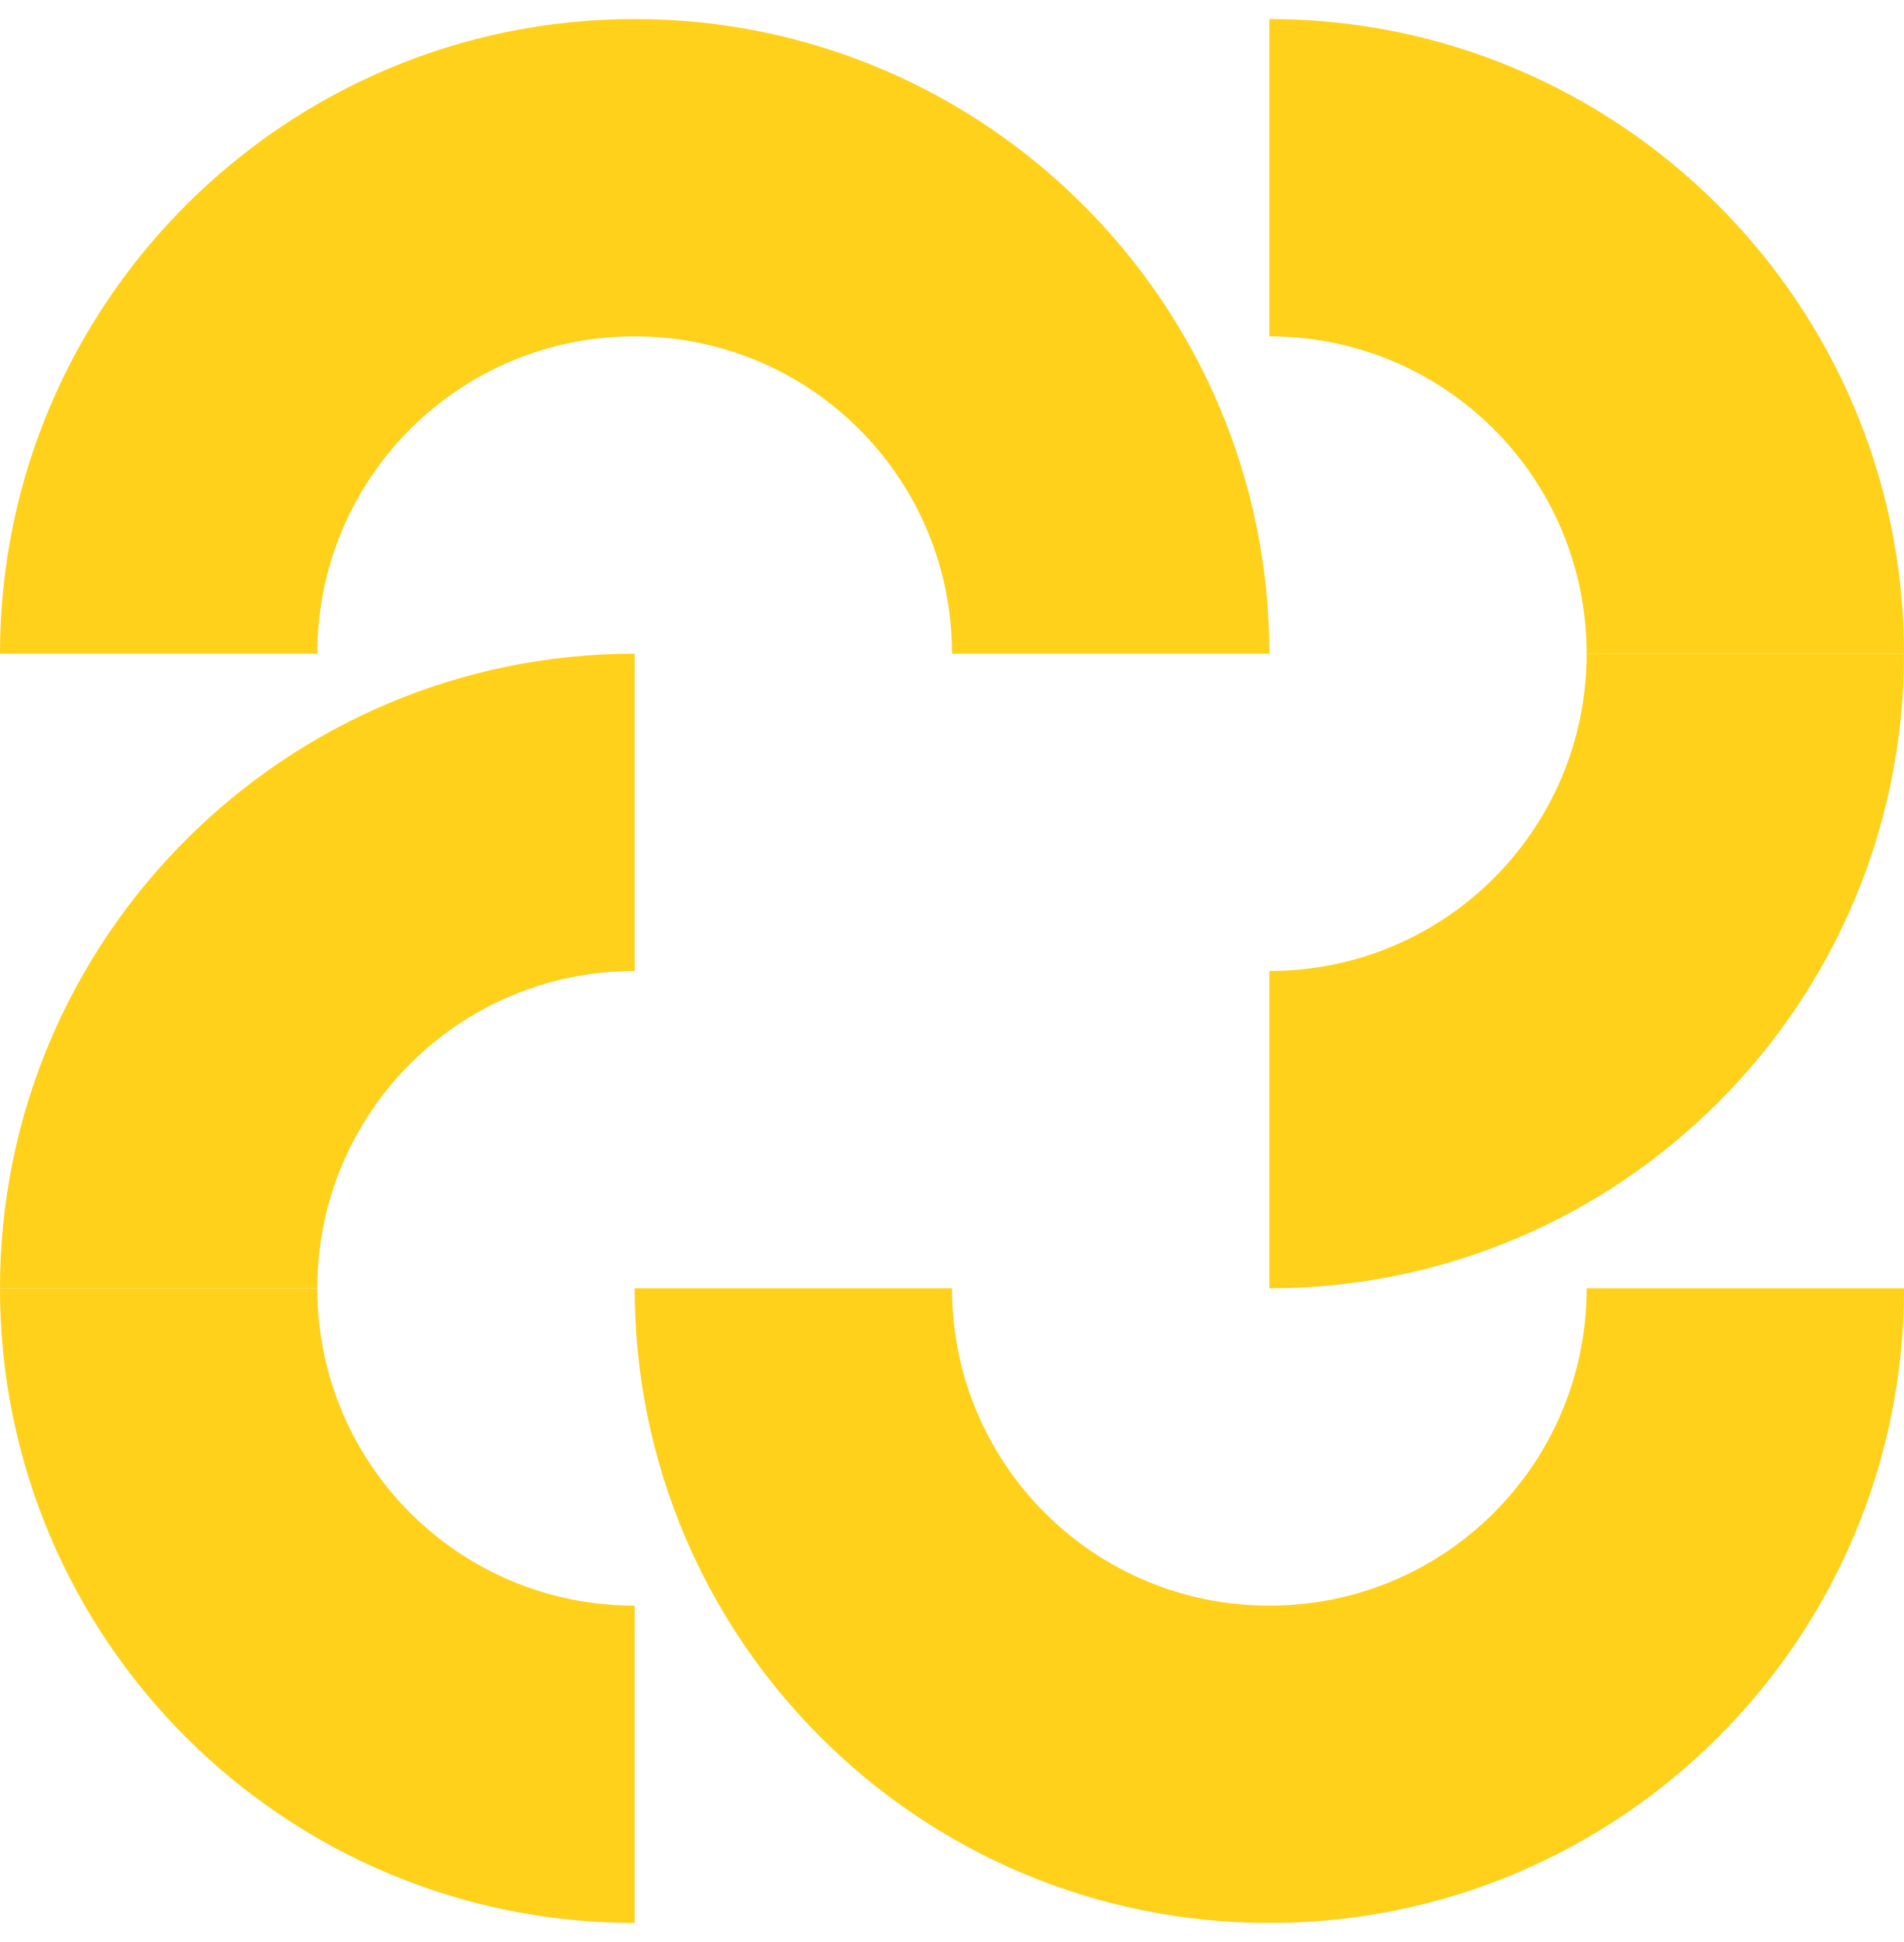
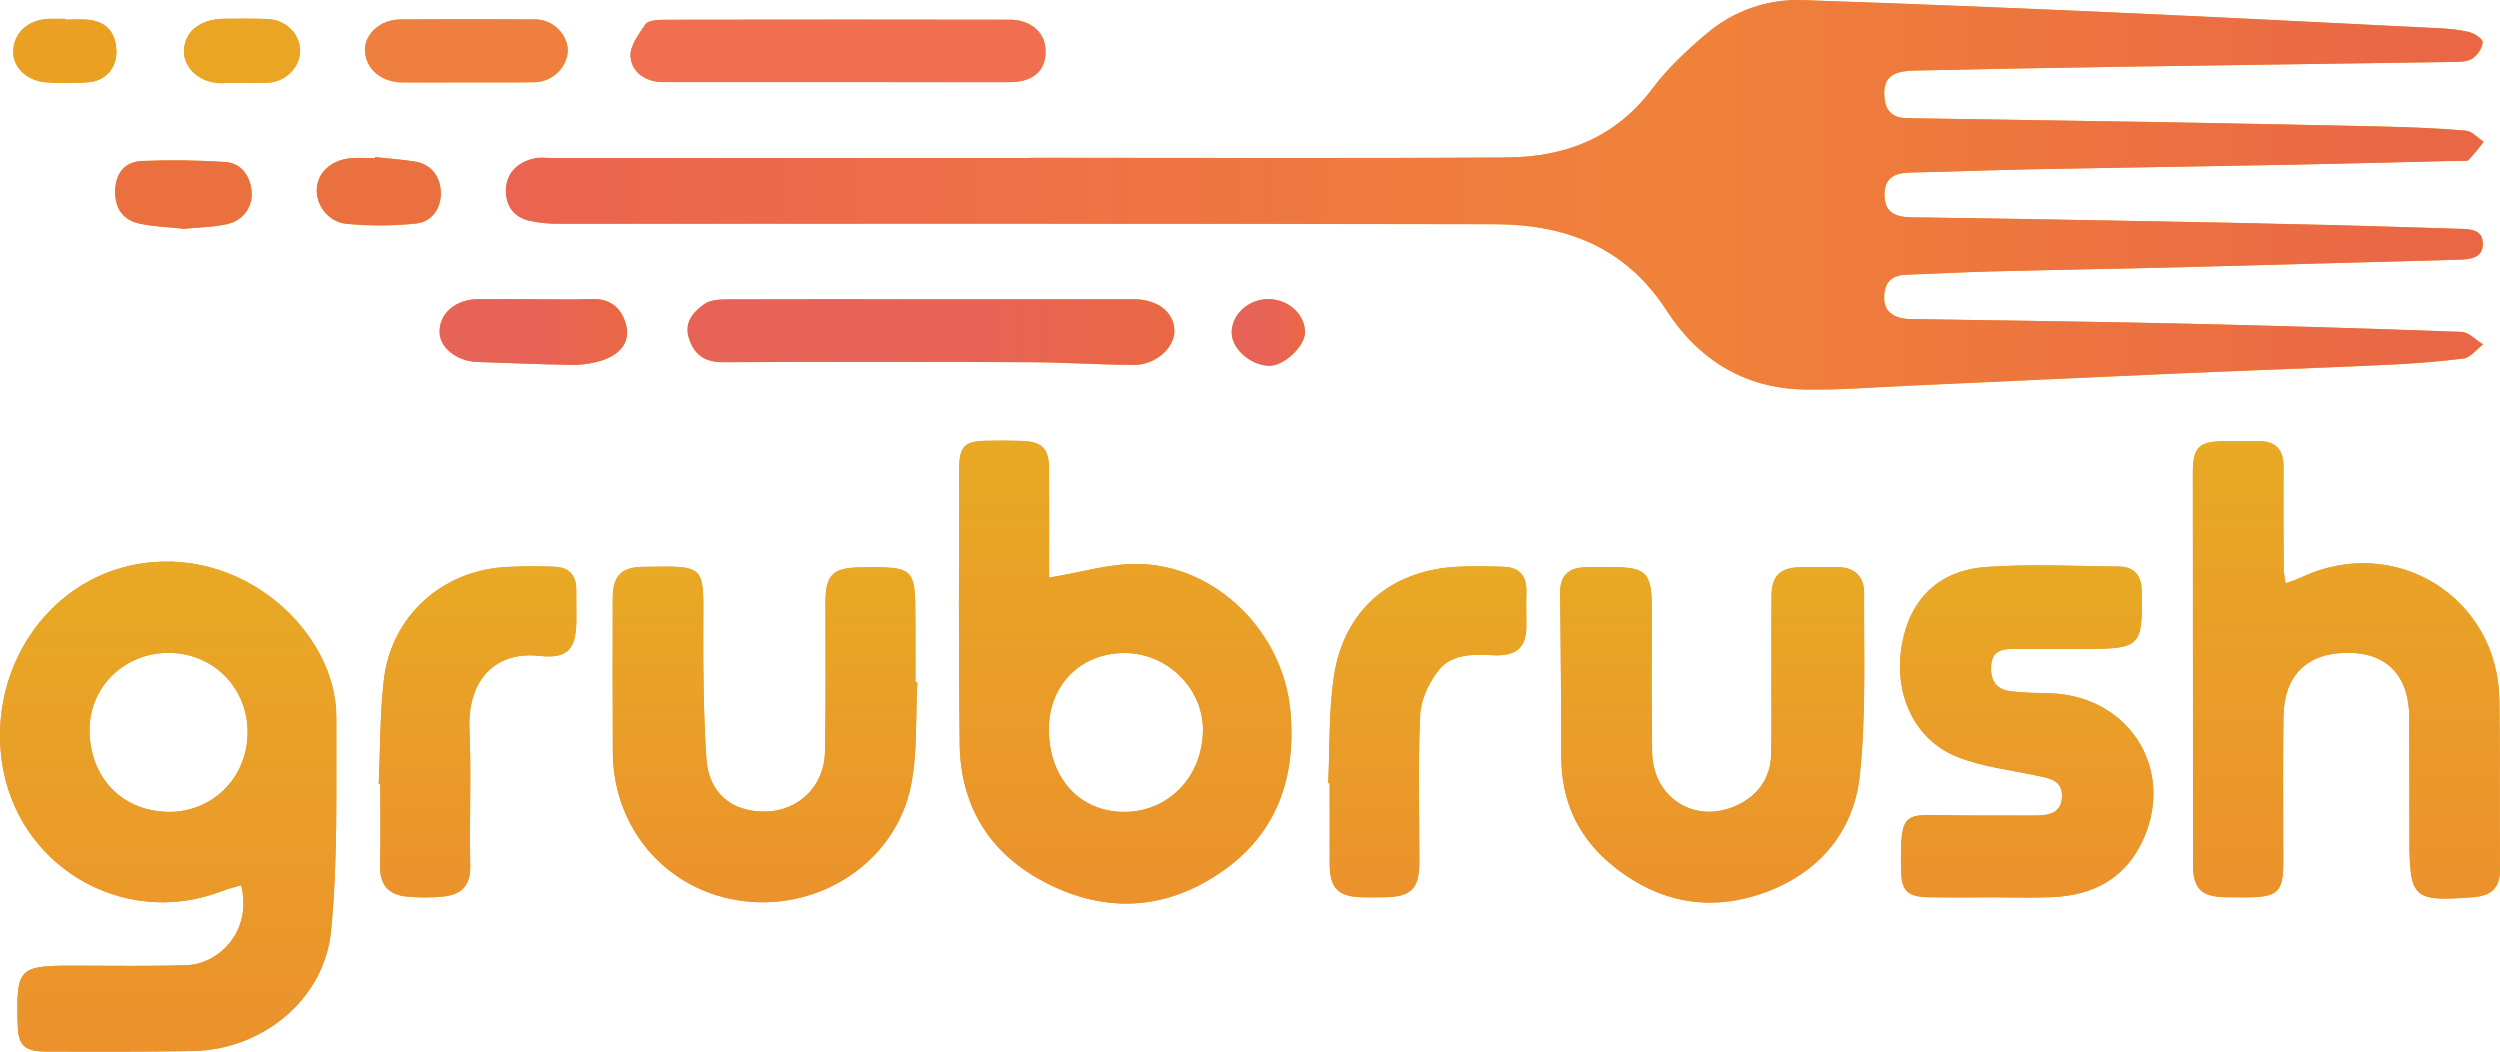
- <svg xmlns="http://www.w3.org/2000/svg" width="50" height="51" viewBox="0 0 50 51" fill="none">
-   <path d="M33.334 50.5V42.167C37.945 42.167 41.667 38.444 41.667 33.833H50.001C50.001 43.056 42.528 50.5 33.334 50.5Z" fill="#FFD11A" />
-   <path d="M33.334 50.5V42.167C28.723 42.167 25 38.444 25 33.833H16.667C16.667 43.056 24.139 50.5 33.334 50.5Z" fill="#FFD11A" />
-   <path d="M0 33.833H8.333C8.333 38.444 12.056 42.167 16.667 42.167V50.5C7.472 50.5 0 43.056 0 33.833Z" fill="#FFD11A" />
-   <path d="M0 33.833H8.333C8.333 29.222 12.056 25.5 16.667 25.5V17.167C7.472 17.167 0 24.639 0 33.833Z" fill="#FFD11A" />
-   <path d="M16.667 0.5V8.833C12.056 8.833 8.333 12.556 8.333 17.167H0C0 7.972 7.472 0.5 16.667 0.5Z" fill="#FFD11A" />
-   <path d="M16.667 0.5V8.833C21.278 8.833 25 12.556 25 17.167H33.334C33.334 7.972 25.861 0.5 16.667 0.5Z" fill="#FFD11A" />
-   <path d="M50 17.167H41.666C41.666 12.556 37.944 8.833 33.333 8.833V0.5C42.528 0.5 50 7.972 50 17.167Z" fill="#FFD11A" />
-   <path d="M50 17.167H41.666C41.666 21.778 37.944 25.5 33.333 25.5V33.833C42.528 33.833 50 26.389 50 17.167Z" fill="#FFD11A" />
+ <svg xmlns="http://www.w3.org/2000/svg" xmlns:xlink="http://www.w3.org/1999/xlink" viewBox="0 0 1236.27 520.06">
+   <defs>
+     <style>.cls-1{fill:url(#linear-gradient);}.cls-2{fill:url(#linear-gradient-2);}.cls-3{fill:url(#linear-gradient-3);}.cls-4{fill:url(#linear-gradient-4);}.cls-5{fill:url(#linear-gradient-5);}.cls-6{fill:url(#linear-gradient-6);}.cls-7{fill:url(#linear-gradient-7);}.cls-8{fill:url(#linear-gradient-8);}.cls-9{fill:url(#linear-gradient-9);}.cls-10{fill:url(#linear-gradient-10);}.cls-11{fill:url(#linear-gradient-11);}.cls-12{fill:#ef6f50;}.cls-13{fill:#ee7f3e;}.cls-14{fill:url(#linear-gradient-12);}.cls-15{fill:#ea7040;}.cls-16{fill:#eaa525;}.cls-17{fill:#e9a023;}.cls-18{fill:url(#linear-gradient-13);}</style>
+     <linearGradient id="linear-gradient" x1="618.13" x2="618.13" y2="520.06" gradientUnits="userSpaceOnUse">
+       <stop offset="0" stop-color="#e8a924" />
+       <stop offset="0.98" stop-color="#eb922c" />
+     </linearGradient>
+     <linearGradient id="linear-gradient-2" x1="250.27" y1="96.31" x2="1228.2" y2="96.31" gradientUnits="userSpaceOnUse">
+       <stop offset="0" stop-color="#eb6351" />
+       <stop offset="0.59" stop-color="#f08239" />
+       <stop offset="0.97" stop-color="#ea6746" />
+     </linearGradient>
+     <linearGradient id="linear-gradient-3" x1="83.16" y1="277.7" x2="83.16" y2="520.06" xlink:href="#linear-gradient" />
+     <linearGradient id="linear-gradient-4" x1="556.42" y1="217.89" x2="556.42" y2="446.82" xlink:href="#linear-gradient" />
+     <linearGradient id="linear-gradient-5" x1="1160.32" y1="218.14" x2="1160.32" y2="444.36" xlink:href="#linear-gradient" />
+     <linearGradient id="linear-gradient-6" x1="846.74" y1="280.44" x2="846.74" y2="446.38" xlink:href="#linear-gradient" />
+     <linearGradient id="linear-gradient-7" x1="378.3" y1="280.2" x2="378.3" y2="446.18" xlink:href="#linear-gradient" />
+     <linearGradient id="linear-gradient-8" x1="1002.24" y1="279.55" x2="1002.24" y2="443.84" xlink:href="#linear-gradient" />
+     <linearGradient id="linear-gradient-9" x1="705.83" y1="280.02" x2="705.83" y2="443.7" xlink:href="#linear-gradient" />
+     <linearGradient id="linear-gradient-10" x1="236.15" y1="280.03" x2="236.15" y2="443.74" xlink:href="#linear-gradient" />
+     <linearGradient id="linear-gradient-11" x1="339.98" y1="164.19" x2="580.78" y2="164.19" gradientUnits="userSpaceOnUse">
+       <stop offset="0" stop-color="#e76358" />
+       <stop offset="0.59" stop-color="#e86356" />
+       <stop offset="0.97" stop-color="#ea6746" />
+     </linearGradient>
+     <linearGradient id="linear-gradient-12" x1="217.35" y1="164.13" x2="310.13" y2="164.13" xlink:href="#linear-gradient-11" />
+     <linearGradient id="linear-gradient-13" x1="609.09" y1="164.4" x2="645.33" y2="164.4" xlink:href="#linear-gradient-11" />
+   </defs>
+   <g id="Layer_2" data-name="Layer 2">
+     <g id="Layer_1-2" data-name="Layer 1">
+       <path class="cls-1" d="M1078.4,160c-44.12-1-88.23-1.47-132.35-2.2a31.8,31.8,0,0,1-3.9-.16c-6.5-1-10.73-4.06-10.32-11.46s4.39-10.15,11.38-10.39c13.56-.33,27.13-1.22,40.7-1.55,30.79-.81,61.59-1.3,92.38-2,46.64-1.22,93.27-2.6,140-3.82,5.44-.16,11.37-.89,11.54-7.47.24-7.64-6.34-7.64-12-7.8-20.39-.57-40.78-1.3-61.18-1.79q-48.13-1.21-96.28-2-56.41-1.09-112.85-1.87c-7.72-.08-13.57-2-13.57-11.21s6-10.89,13.73-11c20.07-.41,40.14-1.22,60.29-1.63,42.09-.81,84.25-1.38,126.42-2.19,27.87-.57,55.74-1.3,83.69-2,1.62,0,3.81.41,4.71-.41a98.64,98.64,0,0,0,7.47-8.93c-2.92-2-5.77-5.29-8.85-5.53-13.25-1.14-26.49-1.7-39.73-2q-53-1.22-106-2.11c-42.49-.73-85-1.3-127.48-2-1.3,0-2.6-.08-3.9-.08-6.66-.25-9.91-3.9-10.4-10.4-.65-9.27,3.25-12.84,14.87-13.09q49.6-1.1,99.2-1.86,83.73-1.23,167.45-2.44c3.17,0,6.91-.08,9.35-1.71s4.87-5.2,5-8c.09-1.71-4.22-4.39-6.9-5.12a81.36,81.36,0,0,0-15.36-1.79c-54-2.68-108.06-5.44-162.09-7.88q-75.67-3.4-151.52-6a69.14,69.14,0,0,0-47.62,16.41c-9.83,8.21-19.5,17.23-27.13,27.46-18.12,24.13-42.9,33.72-71.58,34-78.57.49-157.22.17-235.78.17v.08H272.91c-2.92,0-5.93-.49-8.77.16-8,2-13.49,6.91-13.82,15.36-.32,7.8,3.66,13.73,11.78,15.52a70.45,70.45,0,0,0,14.3,1.46c154.29.08,308.58-.17,462.87.16,35,.08,64.68,11.29,85,42.74,15.52,24,38.27,38.43,67.68,39,17,.4,34-1.06,51-1.79,43.31-1.95,86.69-4.06,130-5.93,34.61-1.55,69.22-2.68,103.83-4.31,13.9-.57,27.79-1.54,41.52-3.25,3.49-.49,6.42-4.55,9.67-7-3.58-2.11-7.07-6-10.64-6.17Q1147.86,161.64,1078.4,160ZM166.31,354.69c.25-41.77-46.47-86.21-100.42-75.32C22.75,288.14-5.2,331,.81,375.81c6.91,52.08,59.56,83.6,108.55,65,3.17-1.22,6.5-2.11,9.91-3.09,5.69,23.4-11.54,39.08-27,39.57-18.37.57-36.81.24-55.25.24-27.95-.08-29,1-28.28,28.93C8.94,516.94,12,520,22.91,520c24.05,0,48.1.16,72.15-.25,34.45-.49,65.32-25.27,68.65-59.47C167.13,425.29,166.15,389.87,166.31,354.69Zm-82.46,46.8c-23.4,0-39.81-17.07-39.57-41.12.32-21,17.39-37.53,39-37.53,22.18,0,39.32,17.3,39.16,39.56C122.28,384.34,105.46,401.4,83.85,401.49Zm554.27-49.81c-3.49-38.92-36.56-72.31-75.56-72.8-14.14-.16-28.27,4.23-43.79,6.75,0-16.9.08-35.1,0-53.22,0-10.65-3.25-14-13.73-14.38-5.53-.17-11.05-.17-16.58-.08-11.62.08-14.14,2.6-14.14,14.54-.08,45.09-.32,90.19.25,135.36.32,29.41,13.65,52.57,39.4,66.95,27.3,15.27,56.06,16.57,83.44.56C629.18,416.84,641.37,388.08,638.12,351.68Zm-82,49.81c-22.18.08-37.45-16.66-37.45-40.95,0-21.78,15.76-37.62,37.37-37.62,21.12-.08,39,17.55,38.84,38.19C594.65,384,578,401.4,556.14,401.49Zm679.8-55.5c-.81-51-52-82.38-98.15-60.36-2.19,1.05-4.63,1.7-7.55,2.84a56.14,56.14,0,0,1-.9-6.66c-.16-16.82-.24-33.72-.08-50.54.08-8.94-3.82-13.32-12.83-13.08-5.53.08-11-.08-16.58,0-12.51.08-15.44,3-15.44,15.52q0,96.89.09,193.69c0,12.11,4,16.09,16.25,16.25,3.57.08,7.14.08,10.72.08,15-.08,17.63-2.84,17.63-17.38,0-24.05-.24-48,.08-72.07.33-20.64,12-31.69,32.34-31.52,19,.24,29.74,11.53,29.9,31.85.08,20.06,0,40.21.08,60.28.08,29.49,1.79,31,31.36,28.76,8.94-.65,13.49-4.39,13.41-14C1235.94,401.81,1236.43,373.94,1235.94,346ZM921.84,293.1c0-7.56-4.39-12.67-13-12.59-6.18.08-12.35-.08-18.53,0-10,.16-14.13,4.3-14.22,14.13-.16,13-.08,25.92-.08,38.92s.17,26-.08,38.92c-.24,12.27-6.5,21-17.38,26-20.48,9.18-41.2-3.9-41.52-26.49-.41-24-.16-48-.16-72-.09-16.5-2.93-19.5-18.94-19.5-4.87,0-9.75-.17-14.62.08-7.72.32-11.78,4.3-11.78,12.19.24,27.21.57,54.35.57,81.57,0,22.1,8.53,40.13,25.67,53.95,22.91,18.44,48.59,22.91,75.81,12.75,26.32-9.83,43.22-30.14,46.14-57.68C922.89,353.55,921.67,323.16,921.84,293.1ZM452.71,337.46c0-10.07,0-20.15-.08-30.22,0-26.81-.16-27-27.3-26.65-13.57.16-17.14,3.74-17.14,17.39,0,24.7.24,49.31-.25,74-.32,16.74-13,28.93-29.08,29.33-17,.41-28.52-8.94-29.58-26.4-1.46-22-1.62-44-1.54-66.06.24-30,1.06-28.92-29.66-28.52-10.88.09-15,4.39-15.11,15.52,0,25.27-.08,50.62.08,76,.08,38.51,27.3,69.3,65,73.77,38.11,4.55,74.75-19.74,82.39-56.87,3.33-16.58,2.27-34.12,3.17-51.27Zm560.86,5.36c-6.75-.24-13.65-.16-20.32-1.22-7-1.13-9.18-6.49-8.53-13.08.57-6.41,5-7.63,10.4-7.63h37.05c26.08-.08,27.54-1.55,26.9-27.55v-1.95c-.25-6.9-3.91-11.13-10.81-11.21-22-.24-44.12-1.38-66,.16-23.89,1.71-38,16.25-41.85,39.08-4,23.73,6.26,46.23,27.14,54.68,12.43,5,26.24,6.59,39.49,9.35,6.17,1.38,12.91,2.11,12.67,10.4s-6.5,9.42-13.16,9.42c-13.33-.08-26.65.08-40-.08-25.11-.24-26.9-3.25-26.49,26.65.16,10.64,3,13.65,14,13.81,10.08.25,20.15.08,30.23.08v-.08c10.32,0,20.8.41,31.12-.08,18.76-.89,34.12-8.45,43-25.51C1076.94,382.31,1053.87,344,1013.57,342.82Zm-258.78-50c.25-8-3.33-12.27-11.37-12.52-7.07-.24-14.14-.32-21.21-.08-34,1.14-57.85,21.21-62.64,54.76-2.52,17.23-2,34.86-2.76,52.33h.73v39.89c.08,12,4.14,16.25,16.17,16.49,3.57.08,7.15.08,10.72,0,13.33-.08,17.39-4.14,17.47-17.38,0-24.3-.73-48.67.41-73,.32-7.31,4.22-15.43,8.77-21.44,6.42-8.54,17.06-8.37,26.81-7.89,11.78.66,17-3.41,16.9-14.62C754.79,303.83,754.63,298.3,754.79,292.78Zm-469.85-1.39c0-7.15-3.82-10.88-10.65-11.13-7.8-.32-15.6-.32-23.4.08-32.09,1.47-57.44,24.13-61.1,56-1.95,17-1.7,34.21-2.51,51.35.24,0,.48.08.81.08,0,13.57.16,27.22-.08,40.87-.17,9.26,4.63,13.9,13.16,14.71a93.14,93.14,0,0,0,18.44-.08c8.45-1,13.08-5.28,12.92-14.87-.49-22.67.57-45.42-.41-68.09-.89-22.83,11.79-38.51,34.62-36,14.62,1.62,18.28-3.74,18.28-18.36C285,301.14,284.94,296.27,284.94,291.39ZM560.77,148H460.51c-33.8,0-67.52-.08-101.23.08-3.74,0-8.13.33-11,2.28-5.53,4-10.24,9.1-7.56,17.22s8,11.54,16.74,11.54q75.93-.36,151.85,0c17.15.08,34.29,1.22,51.35,1.3,10.89.08,20.31-8.61,20.07-17.06C580.52,154.33,572.39,148,560.77,148ZM499.35,9.71q-85.68-.12-171.27.08c-3.09,0-7.56.32-8.94,2.19-3.41,5-7.88,11.13-7.31,16.33.81,7.72,7.64,12.27,16.25,12.27h85.63c28.52,0,57.12.08,85.64,0,11.7,0,17.95-5.77,17.71-15.76C516.82,16,509.67,9.71,499.35,9.71ZM265,9.63q-33.51-.26-67,0c-10,.08-17.88,7.39-17.47,15.68.41,8.61,8,15.27,18,15.43,11.05.09,22,0,33.06,0s22,.09,33-.08c8.69-.08,16.25-7.72,16.25-15.84C280.63,16.94,273.4,9.71,265,9.63Zm44.68,151.28c-1.95-8-7.31-13.41-16.81-13.08s-18.85.08-28.28.08-18.77-.08-28.19,0c-11.21.16-19.18,7.07-19,16.41C217.5,172,226,178.7,236,179c15.52.4,31,1.22,46.56,1.38a45.11,45.11,0,0,0,16.09-2.52C306.14,175.13,311.83,169.44,309.63,160.91Zm-198-80.76a387.81,387.81,0,0,0-41.35-.57c-8.13.33-12.84,5.53-13.33,13.89-.48,8.86,3.33,15.36,12.27,17.15,7.23,1.54,14.63,1.7,21.86,2.52,7.31-.74,14.54-.74,21.37-2.36a15,15,0,0,0,12-15.6C124.06,87.87,119.76,80.72,111.63,80.15Zm93-.33c-6.42-1-12.75-1.46-19.17-2.11a1.06,1.06,0,0,1-.08.49c-4.15,0-8.45-.33-12.6.08-9.34,1.06-15.76,7.31-16.16,15.19-.41,8,5.76,16.42,14.86,17.23a173.94,173.94,0,0,0,34.45-.16c7.8-.9,12.27-8,12-15.44C217.74,87.38,213.36,81,204.66,79.82ZM132.11,9.38c-7.15-.16-14.3-.16-21.45-.08C98.39,9.55,90.75,16.13,91,26c.24,8.85,9.83,16.25,20.88,15,6.74,0,13.48.16,20.31-.08,8.86-.25,16.17-7.56,16.17-15.85S141.21,9.71,132.11,9.38ZM44,9.79c-3.81-.41-7.71-.08-11.61-.08V9.3h-7.8c-10.48.25-17.88,6.91-18,16.17-.08,8,7.07,14.79,16.82,15.27a142.71,142.71,0,0,0,20.47-.08c8.53-.65,14.06-7.31,13.73-15.84S52.73,10.76,44,9.79ZM627.07,147.91c-9.75,0-18.12,7.72-18,16.66.09,8,9.35,16.16,18.61,16.33,7.23.08,17.63-9.67,17.63-16.58C645.35,155.39,637.06,147.91,627.07,147.91Z" />
+       <path class="cls-2" d="M509.67,78c78.59,0,157.18.35,235.77-.19C774.09,77.65,798.9,68,817,43.9c7.66-10.2,17.26-19.21,27.08-27.45A69.22,69.22,0,0,1,891.79.06q75.78,2.57,151.52,6c54,2.4,108,5.17,162,7.86a80.62,80.62,0,0,1,15.39,1.84c2.7.67,7,3.39,6.89,5.07-.1,2.83-2.48,6.42-5,8.1s-6.16,1.64-9.33,1.69c-55.81.86-111.62,1.57-167.43,2.42q-49.61.77-99.23,1.83c-11.58.24-15.46,3.88-14.83,13.09.44,6.54,3.69,10.16,10.38,10.41,1.29,0,2.59.11,3.89.13q63.74,1,127.47,2,53,.91,106,2.13c13.27.32,26.55.84,39.76,2,3.09.27,5.9,3.57,8.84,5.48a100.91,100.91,0,0,1-7.46,9c-.88.86-3.12.38-4.74.42-27.87.66-55.75,1.4-83.62,1.94-42.16.81-84.33,1.41-126.49,2.22-20.08.4-40.16,1.23-60.24,1.57-7.72.14-13.67,1.73-13.72,11s5.82,11.09,13.57,11.19q56.43.78,112.84,1.85,48.14.88,96.27,2c20.4.49,40.8,1.25,61.19,1.84,5.68.16,12.22.12,12,7.75-.17,6.58-6.08,7.36-11.59,7.51-46.65,1.24-93.29,2.59-140,3.77-30.78.79-61.58,1.28-92.37,2.06-13.58.34-27.15,1.19-40.73,1.58-7,.2-11,3.08-11.37,10.36-.42,7.44,3.8,10.48,10.36,11.47a27.94,27.94,0,0,0,3.89.14c44.1.73,88.21,1.24,132.31,2.22q69.49,1.56,139,4.09c3.6.14,7.06,4,10.59,6.14-3.19,2.42-6.16,6.53-9.6,7-13.76,1.75-27.65,2.67-41.51,3.31-34.62,1.58-69.26,2.74-103.88,4.25-43.33,1.89-86.65,4-130,5.92-17,.77-34,2.19-51,1.84-29.4-.61-52.2-15-67.68-39-20.29-31.46-50-42.64-85-42.71q-231.4-.47-462.81-.23a66.62,66.62,0,0,1-14.38-1.41c-8.07-1.8-12.09-7.69-11.77-15.57.35-8.44,5.89-13.41,13.88-15.3,2.77-.66,5.82-.21,8.74-.21H509.67Z" />
+       <path class="cls-3" d="M166.31,354.69c.25-41.77-46.47-86.21-100.42-75.32C22.75,288.14-5.2,331,.81,375.81c6.91,52.08,59.56,83.6,108.55,65,3.17-1.22,6.5-2.11,9.91-3.09,5.69,23.4-11.54,39.08-27,39.57-18.37.57-36.81.24-55.25.24-27.95-.08-29,1-28.28,28.93C8.94,516.94,12,520,22.91,520c24.05,0,48.1.16,72.15-.25,34.45-.49,65.32-25.27,68.65-59.47C167.13,425.29,166.15,389.87,166.31,354.69Zm-82.46,46.8c-23.4,0-39.81-17.07-39.57-41.12.32-21,17.39-37.53,39-37.53,22.18,0,39.32,17.3,39.16,39.56C122.28,384.34,105.46,401.4,83.85,401.49Z" />
+       <path class="cls-4" d="M638.12,351.68c-3.49-38.92-36.56-72.31-75.56-72.8-14.14-.16-28.27,4.23-43.79,6.75,0-16.9.08-35.1,0-53.22,0-10.65-3.25-14-13.73-14.38-5.53-.17-11.05-.17-16.58-.08-11.62.08-14.14,2.6-14.14,14.54-.08,45.09-.32,90.19.25,135.36.32,29.41,13.65,52.57,39.4,66.95,27.3,15.27,56.06,16.57,83.44.56C629.18,416.84,641.37,388.08,638.12,351.68Zm-82,49.81c-22.18.08-37.45-16.66-37.45-40.95,0-21.78,15.76-37.62,37.37-37.62,21.12-.08,39,17.55,38.84,38.19C594.65,384,578,401.4,556.14,401.49Z" />
+       <path class="cls-5" d="M1130.24,288.44c3-1.09,5.33-1.76,7.51-2.8,46.19-22,97.41,9.31,98.23,60.37.45,27.89,0,55.8.28,83.7.1,9.57-4.48,13.32-13.39,14-29.59,2.16-31.31.68-31.38-28.76,0-20.12,0-40.23-.08-60.35s-10.9-31.61-29.89-31.79c-20.35-.19-32,10.83-32.32,31.5-.35,24-.09,48-.08,72,0,14.61-2.73,17.33-17.67,17.39-3.57,0-7.14,0-10.71,0-12.29-.23-16.27-4.18-16.27-16.3q-.08-96.86-.09-193.69c0-12.49,2.95-15.41,15.48-15.55,5.52-.06,11,.15,16.56,0,9-.23,12.89,4.2,12.81,13.08-.15,16.87,0,33.74.08,50.61A55.15,55.15,0,0,0,1130.24,288.44Z" />
+       <path class="cls-6" d="M876,333.57c0-13-.09-25.95,0-38.93.09-9.86,4.28-14,14.26-14.14,6.16-.11,12.33.11,18.5,0,8.58-.13,13,5,13,12.56-.12,30.11,1,60.43-2.09,90.27-2.9,27.58-19.84,47.89-46.19,57.73-27.17,10.15-52.89,5.63-75.73-12.77-17.21-13.86-25.68-31.84-25.69-54,0-27.18-.36-54.35-.57-81.52-.06-7.91,4.06-11.89,11.75-12.24,4.86-.22,9.74-.09,14.61-.08,16,.05,18.91,3.05,18.93,19.52,0,24-.24,48,.17,72,.38,22.54,21.08,35.67,41.55,26.42,10.88-4.91,17.16-13.7,17.38-25.94.23-13,0-26,0-38.93Z" />
+       <path class="cls-7" d="M453.65,337.48c-.95,17.11.15,34.64-3.24,51.25-7.59,37.09-44.25,61.45-82.36,56.91-37.66-4.49-64.89-35.33-65-73.84q-.13-38,0-76c0-11.08,4.18-15.38,15.07-15.52,30.75-.39,29.9-1.47,29.7,28.5-.14,22,.08,44.1,1.48,66.07,1.11,17.47,12.66,26.85,29.63,26.45,16-.39,28.73-12.63,29.07-29.35.51-24.66.2-49.34.23-74,0-13.62,3.57-17.23,17.16-17.4,27.09-.35,27.29-.17,27.33,26.66,0,10.06,0,20.13,0,30.19Z" />
+       <path class="cls-8" d="M984.28,443.73c-10.07,0-20.14.13-30.2,0-11-.19-13.8-3.18-14-13.82-.4-29.92,1.37-27,26.47-26.68,13.31.14,26.63,0,39.94.08,6.73,0,12.93-1.17,13.2-9.38s-6.49-9.09-12.71-10.41c-13.23-2.81-27-4.34-39.44-9.34-20.93-8.46-31.13-31-27.18-54.72,3.81-22.84,18-37.37,41.86-39.06,21.9-1.55,44-.45,66-.2,6.89.08,10.51,4.31,10.79,11.25,0,.64,0,1.29,0,1.94.62,26-.82,27.48-26.92,27.5-12.35,0-24.69.06-37,.06-5.36,0-9.83,1.22-10.43,7.6-.62,6.58,1.52,12,8.53,13.11,6.67,1.07,13.55,1,20.35,1.17,40.29,1.19,63.37,39.55,44.84,75.25-8.87,17.08-24.26,24.64-43,25.55-10.36.5-20.78.09-31.17.09Z" />
+       <path class="cls-9" d="M656.84,387.23c.81-17.45.23-35.09,2.71-52.3,4.84-33.51,28.67-53.58,62.68-54.78,7.06-.25,14.15-.09,21.22.1,8,.22,11.6,4.59,11.36,12.53-.17,5.51,0,11,0,16.54,0,11.23-5.17,15.31-16.92,14.68-9.73-.53-20.42-.66-26.83,7.86-4.54,6-8.48,14.11-8.8,21.45-1.08,24.29-.37,48.65-.41,73,0,13.22-4.13,17.26-17.46,17.38-3.57,0-7.14.06-10.71,0-12-.25-16.12-4.44-16.14-16.48q0-20,0-39.91Z" />
+       <path class="cls-10" d="M187.28,387.7c.78-17.13.58-34.38,2.54-51.38,3.66-31.81,29-54.48,61.11-56,7.77-.37,15.58-.37,23.35-.09,6.88.25,10.69,4,10.68,11.15,0,4.86.05,9.73.06,14.6,0,14.54-3.66,19.92-18.27,18.32-22.87-2.5-35.56,13.17-34.59,36s-.13,45.41.36,68.11c.21,9.59-4.48,13.85-12.88,14.83a89,89,0,0,1-18.46.1c-8.55-.81-13.37-5.42-13.19-14.71.27-13.62.07-27.25.07-40.87Z" />
+       <path class="cls-11" d="M460.49,148q50.11,0,100.25,0c11.63,0,19.75,6.33,20,15.37.26,8.47-9.24,17.13-20,17.08-17.14-.07-34.27-1.29-51.4-1.36q-75.91-.3-151.83,0c-8.79,0-14-3.52-16.71-11.57s2-13.22,7.54-17.19c2.79-2,7.24-2.28,10.94-2.3C393,147.89,426.75,148,460.49,148Z" />
+       <path class="cls-12" d="M413.7,40.6q-42.82,0-85.64,0c-8.6,0-15.43-4.53-16.27-12.29-.56-5.18,4-11.36,7.39-16.29,1.32-1.91,5.82-2.24,8.88-2.24q85.63-.18,171.29,0c10.31,0,17.5,6.3,17.72,15.06.25,10-6,15.78-17.72,15.81C470.8,40.66,442.25,40.61,413.7,40.6Z" />
+       <path class="cls-13" d="M231.46,40.73c-11,0-22,.13-33,0-10-.14-17.58-6.77-18-15.4C180,17,187.89,9.68,197.9,9.61q33.51-.25,67,0c8.47.07,15.72,7.32,15.77,15.15.05,8.18-7.52,15.77-16.21,15.89C253.47,40.83,242.46,40.71,231.46,40.73Z" />
+       <path class="cls-14" d="M264.58,148c9.4,0,18.82.29,28.22-.08s14.88,5.08,16.87,13c2.15,8.55-3.54,14.28-11,17a46.11,46.11,0,0,1-16.06,2.49c-15.52-.14-31-.94-46.54-1.42-10-.31-18.58-7-18.71-14.67-.15-9.32,7.8-16.25,19-16.38,9.41-.11,18.82,0,28.23,0Z" />
+       <path class="cls-15" d="M91.05,113.12c-7.17-.76-14.63-1-21.83-2.47-8.94-1.84-12.71-8.28-12.24-17.18.45-8.35,5.16-13.58,13.31-13.85a382.75,382.75,0,0,1,41.35.51c8.12.61,12.45,7.77,12.81,15,.37,7.47-4.32,13.82-12,15.64C105.6,112.39,98.4,112.39,91.05,113.12Z" />
+       <path class="cls-15" d="M185.5,77.67c6.38.69,12.78,1.21,19.13,2.12,8.74,1.25,13.1,7.59,13.37,15.33.26,7.48-4.26,14.51-12.06,15.38a173.63,173.63,0,0,1-34.42.21c-9.13-.81-15.32-9.21-14.89-17.22s6.84-14.12,16.21-15.17c4.15-.47,8.4-.08,12.6-.08Z" />
+       <path class="cls-16" d="M111.87,41C100.79,42.28,91.21,34.86,91,26c-.26-9.94,7.41-16.53,19.71-16.73,7.13-.11,14.26-.12,21.39.09,9.13.28,16.34,7.34,16.32,15.69S141,40.65,132.15,40.92C125.4,41.12,118.63,41,111.87,41Z" />
+       <path class="cls-17" d="M32.32,9.72c3.88,0,7.81-.36,11.65.07,8.8,1,13.13,6.49,13.52,15S52.33,40,43.76,40.7a152.6,152.6,0,0,1-20.4.08c-9.81-.51-17-7.25-16.86-15.3.14-9.3,7.55-15.95,18-16.14,2.6-.05,5.19,0,7.79,0Z" />
+       <path class="cls-18" d="M627.1,147.92c9.93,0,18.25,7.49,18.23,16.43,0,6.9-10.4,16.63-17.64,16.53-9.19-.14-18.52-8.31-18.6-16.31C609,155.62,617.31,147.93,627.1,147.92Z" />
+     </g>
+   </g>
</svg>
